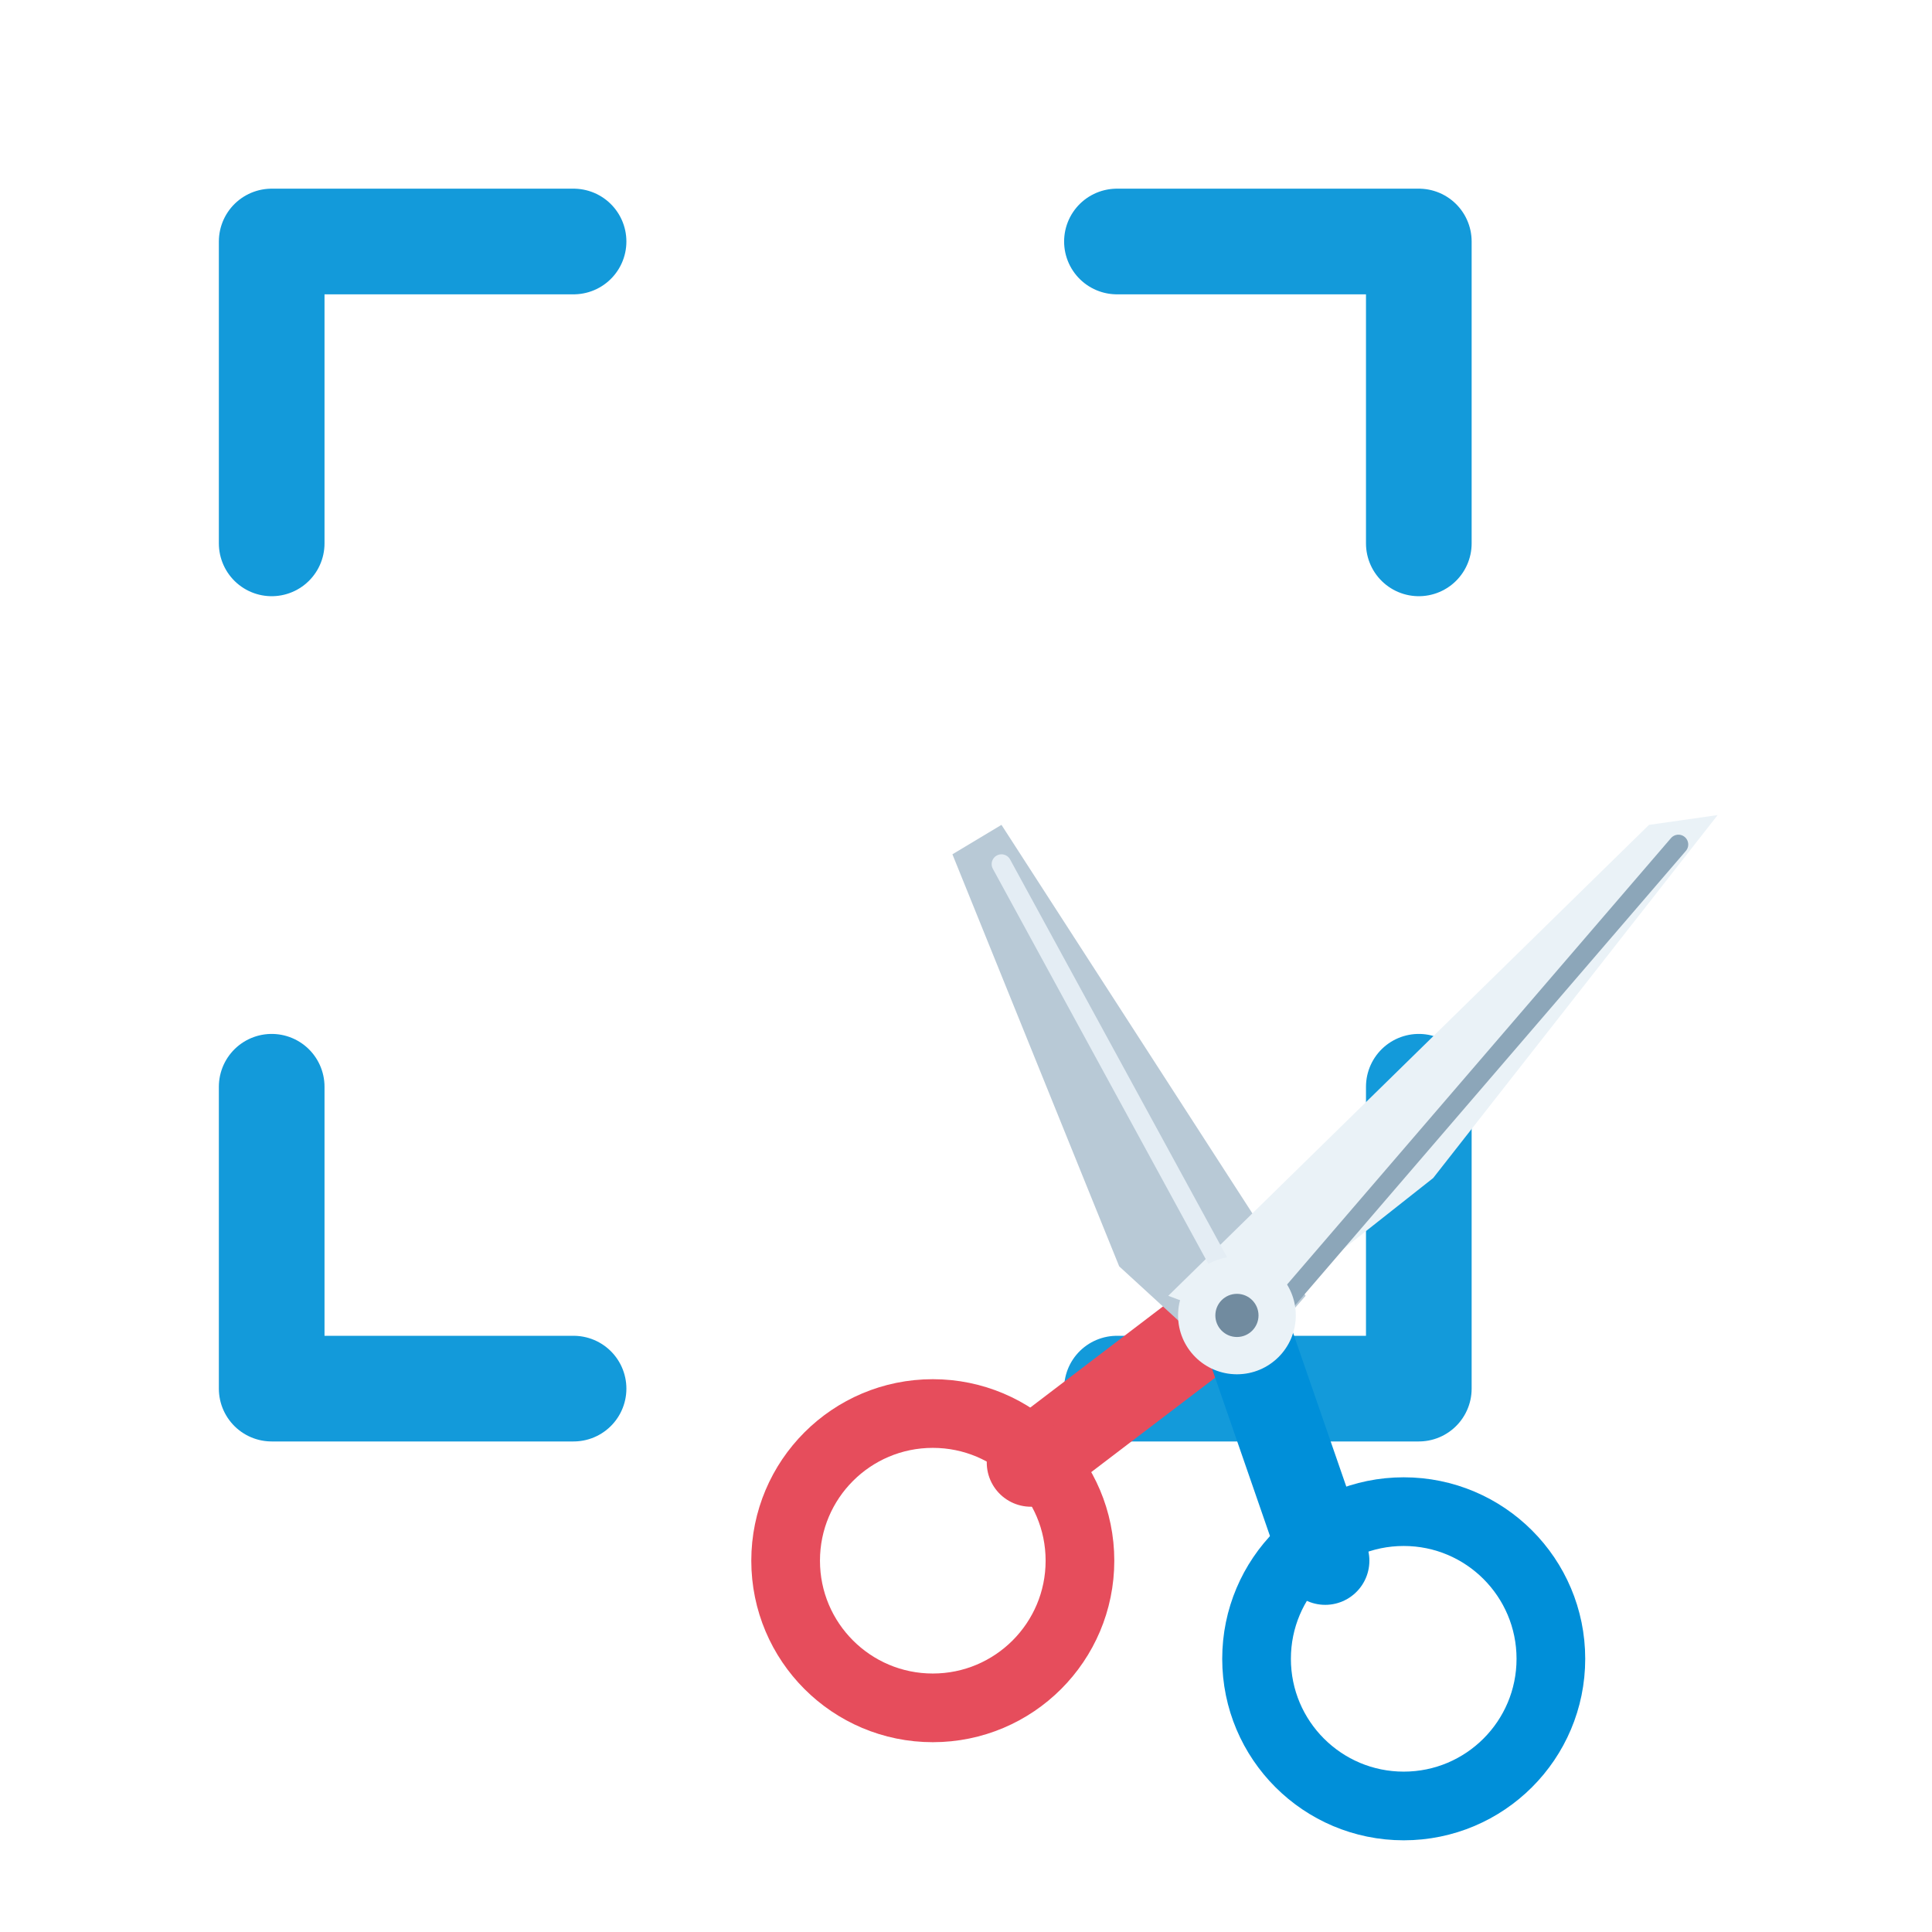
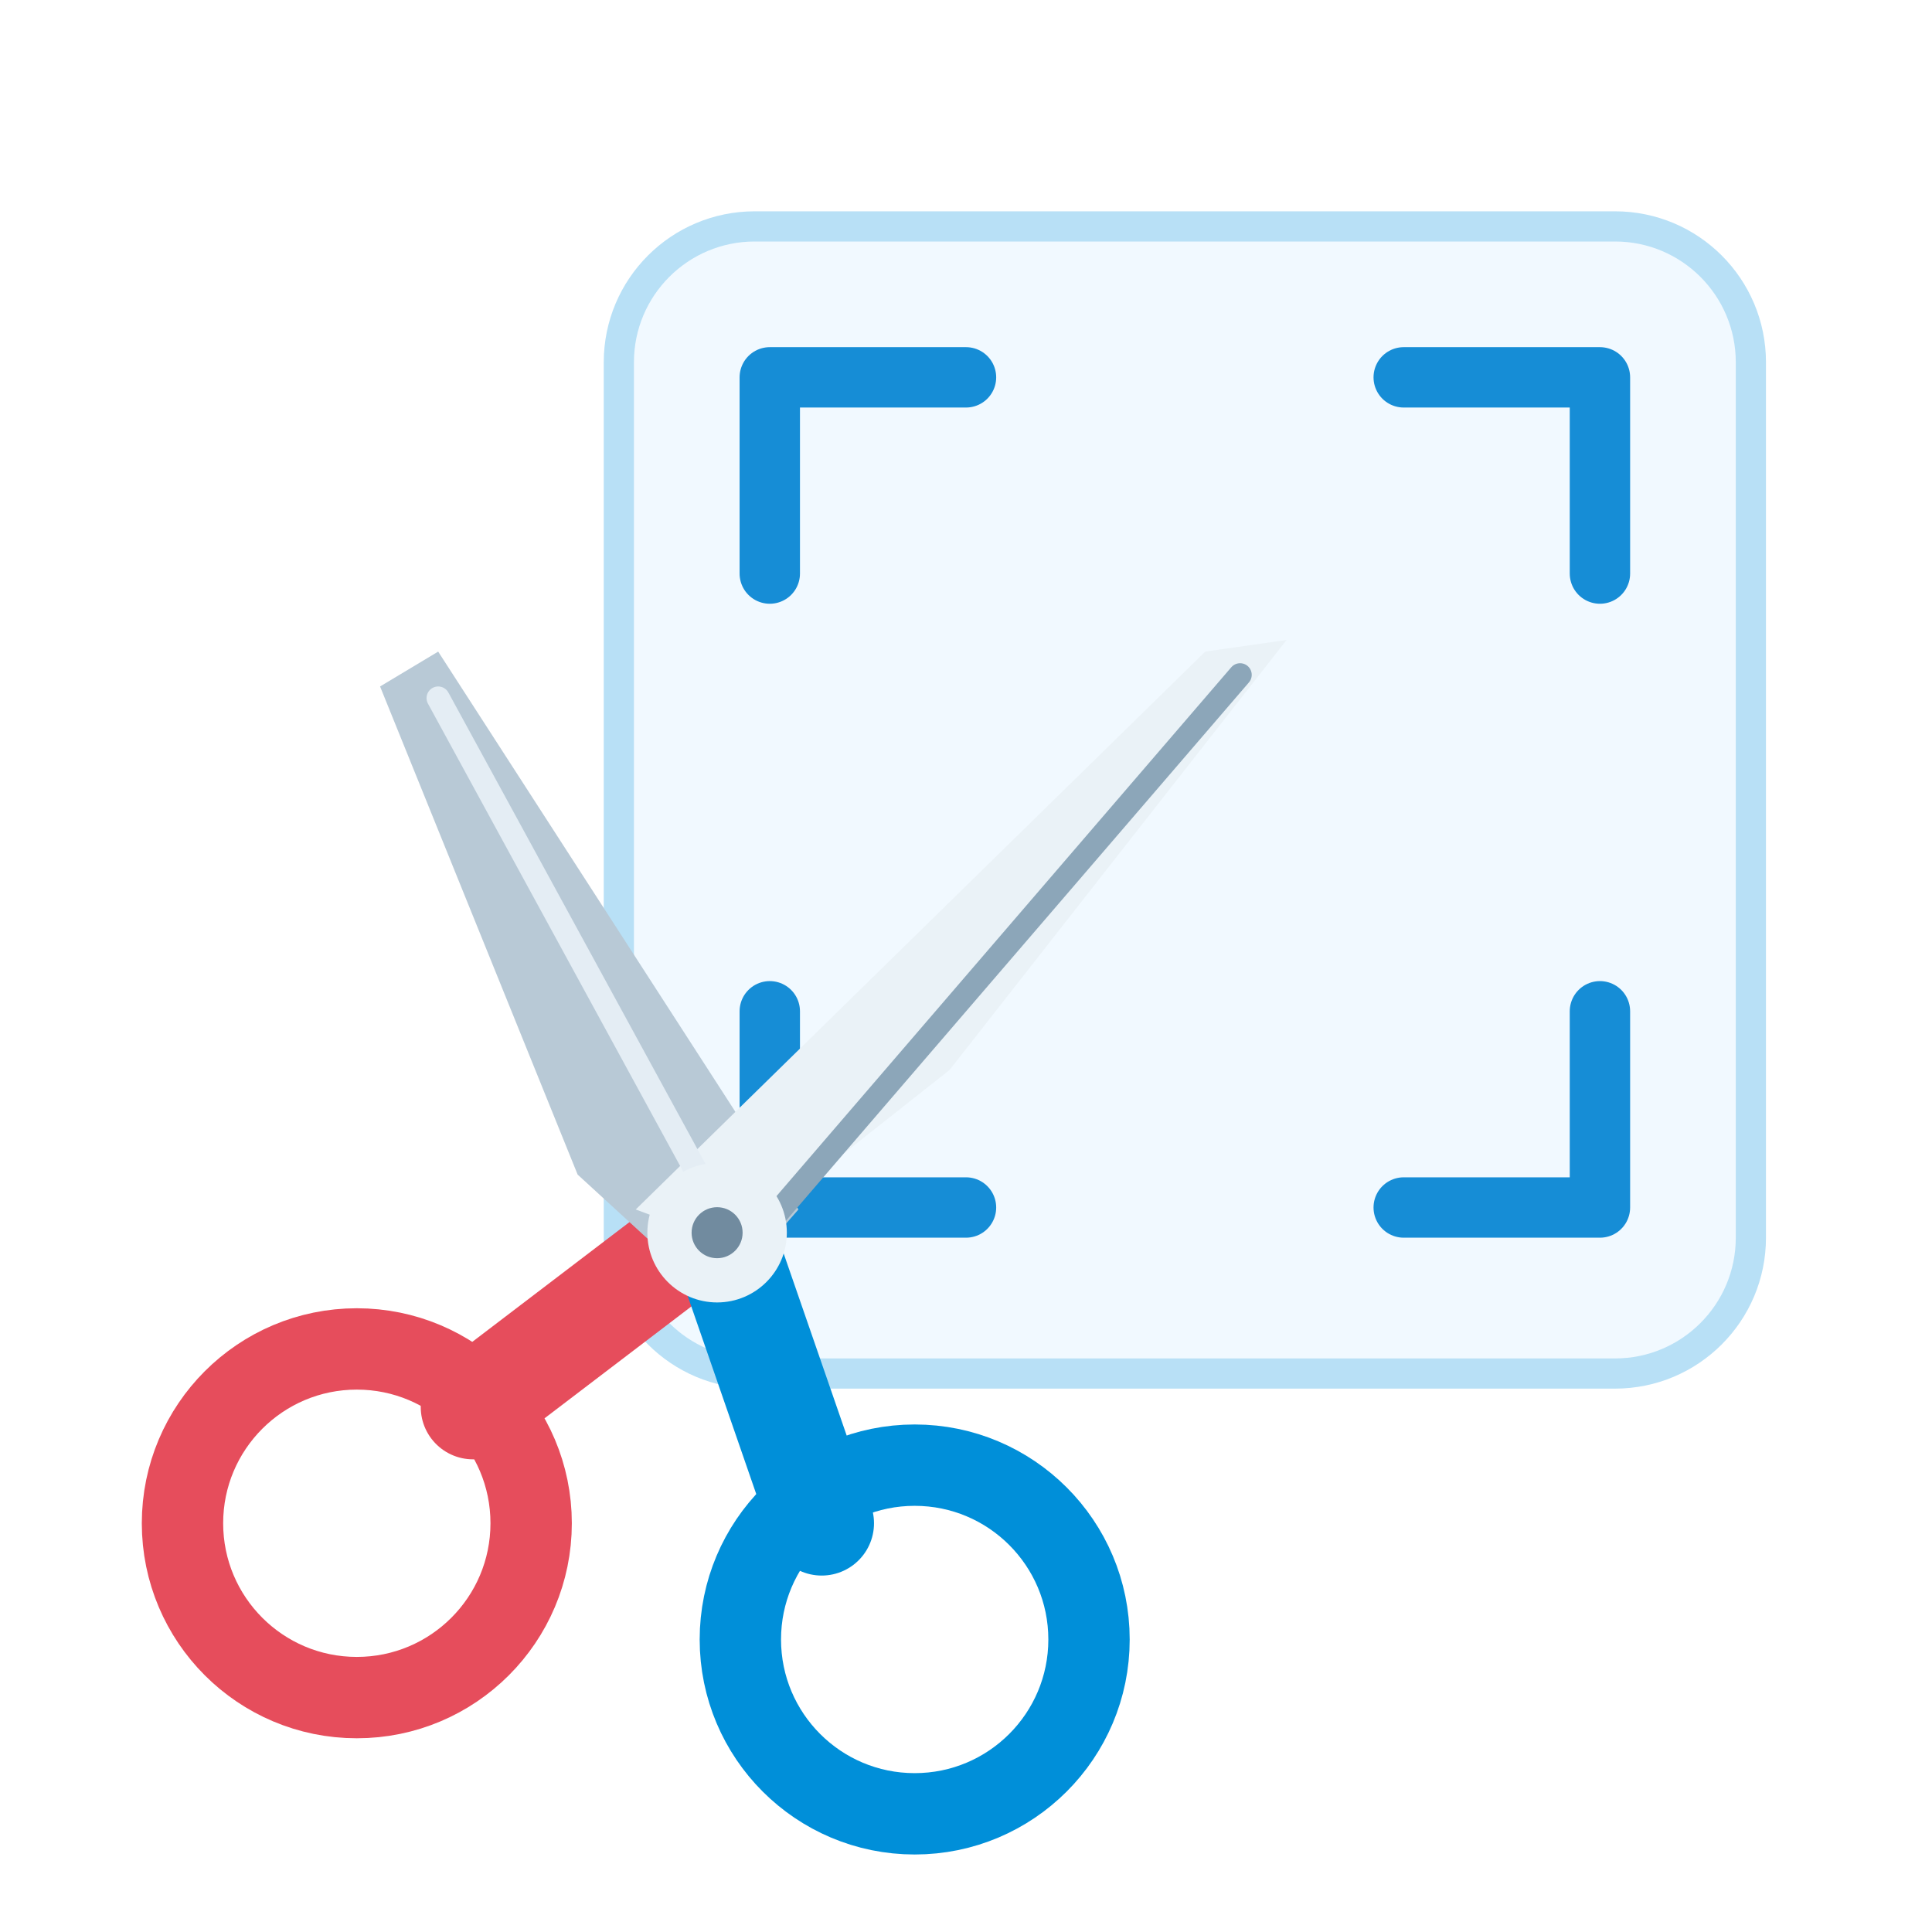
<svg xmlns="http://www.w3.org/2000/svg" viewBox="0 0 128 128">
-   <polyline points="38,16 18,16 18,36" fill="none" stroke="#139ADA" stroke-width="7" stroke-linecap="round" stroke-linejoin="round" />
-   <polyline points="74,16 94,16 94,36" fill="none" stroke="#139ADA" stroke-width="7" stroke-linecap="round" stroke-linejoin="round" />
-   <polyline points="38,92 18,92 18,72" fill="none" stroke="#139ADA" stroke-width="7" stroke-linecap="round" stroke-linejoin="round" />
-   <polyline points="74,92 94,92 94,72" fill="none" stroke="#139ADA" stroke-width="7" stroke-linecap="round" stroke-linejoin="round" />
-   <polyline points="68.3,96.9 81.95,86.5" fill="none" stroke="#E64D5C" stroke-width="5.85" stroke-linecap="round" stroke-linejoin="round" />
-   <polyline points="87.8,103.4 81.95,86.5" fill="none" stroke="#008FD9" stroke-width="5.85" stroke-linecap="round" stroke-linejoin="round" />
-   <polygon points="81.95,91.05 74.15,83.9 63.1,56.6 66.35,54.65 86.5,85.85" fill="#B8C9D6" />
-   <polygon points="82.6,87.8 77.4,85.85 109.25,54.65 113.8,54.0 94.95,78.05" fill="#EAF2F7" />
-   <polyline points="66.35,57.25 81.95,85.85" fill="none" stroke="#E4EDF4" stroke-width="1.3" stroke-linecap="round" stroke-linejoin="round" />
-   <polyline points="83.25,88.45 111.2,55.95" fill="none" stroke="#8CA6B9" stroke-width="1.3" stroke-linecap="round" stroke-linejoin="round" />
-   <circle cx="61.8" cy="103.4" r="9.75" fill="none" stroke="#E64D5C" stroke-width="4.55" />
-   <circle cx="93.0" cy="109.9" r="9.75" fill="none" stroke="#008FD9" stroke-width="4.55" />
-   <circle cx="81.95" cy="87.15" r="3.9" fill="#EAF2F7" stroke="none" stroke-width="1" />
-   <circle cx="81.95" cy="87.15" r="1.43" fill="#718B9F" stroke="none" stroke-width="1" />
+   <rect x="41" y="15" width="75" height="76" rx="9" fill="#F1F9FF" stroke="#B8E0F6" stroke-width="2" />
+   <polyline points="64,25 51,25 51,38" fill="none" stroke="#168DD6" stroke-width="4" stroke-linecap="round" stroke-linejoin="round" />
+   <polyline points="93,25 106,25 106,38" fill="none" stroke="#168DD6" stroke-width="4" stroke-linecap="round" stroke-linejoin="round" />
+   <polyline points="64,80 51,80 51,67" fill="none" stroke="#168DD6" stroke-width="4" stroke-linecap="round" stroke-linejoin="round" />
+   <polyline points="93,80 106,80 106,67" fill="none" stroke="#168DD6" stroke-width="4" stroke-linecap="round" stroke-linejoin="round" />
+   <polyline points="31.34,93.22 47.51,80.9" fill="none" stroke="#E64D5C" stroke-width="6.93" stroke-linecap="round" stroke-linejoin="round" />
+   <polyline points="54.44,100.92 47.51,80.9" fill="none" stroke="#008FD9" stroke-width="6.93" stroke-linecap="round" stroke-linejoin="round" />
+   <polygon points="47.51,86.29 38.27,77.82 25.18,45.48 29.03,43.17 52.9,80.13" fill="#B8C9D6" />
+   <polygon points="48.28,82.44 42.12,80.13 79.85,43.17 85.24,42.4 62.91,70.89" fill="#EAF2F7" />
+   <polyline points="29.03,46.25 47.51,80.13" fill="none" stroke="#E4EDF4" stroke-width="1.54" stroke-linecap="round" stroke-linejoin="round" />
+   <polyline points="49.05,83.21 82.16,44.71" fill="none" stroke="#8CA6B9" stroke-width="1.54" stroke-linecap="round" stroke-linejoin="round" />
+   <circle cx="23.64" cy="100.92" r="11.55" fill="none" stroke="#E64D5C" stroke-width="5.39" />
+   <circle cx="60.6" cy="108.62" r="11.55" fill="none" stroke="#008FD9" stroke-width="5.39" />
+   <circle cx="47.51" cy="81.67" r="4.62" fill="#EAF2F7" stroke="none" stroke-width="1" />
+   <circle cx="47.51" cy="81.67" r="1.69" fill="#718B9F" stroke="none" stroke-width="1" />
</svg>
